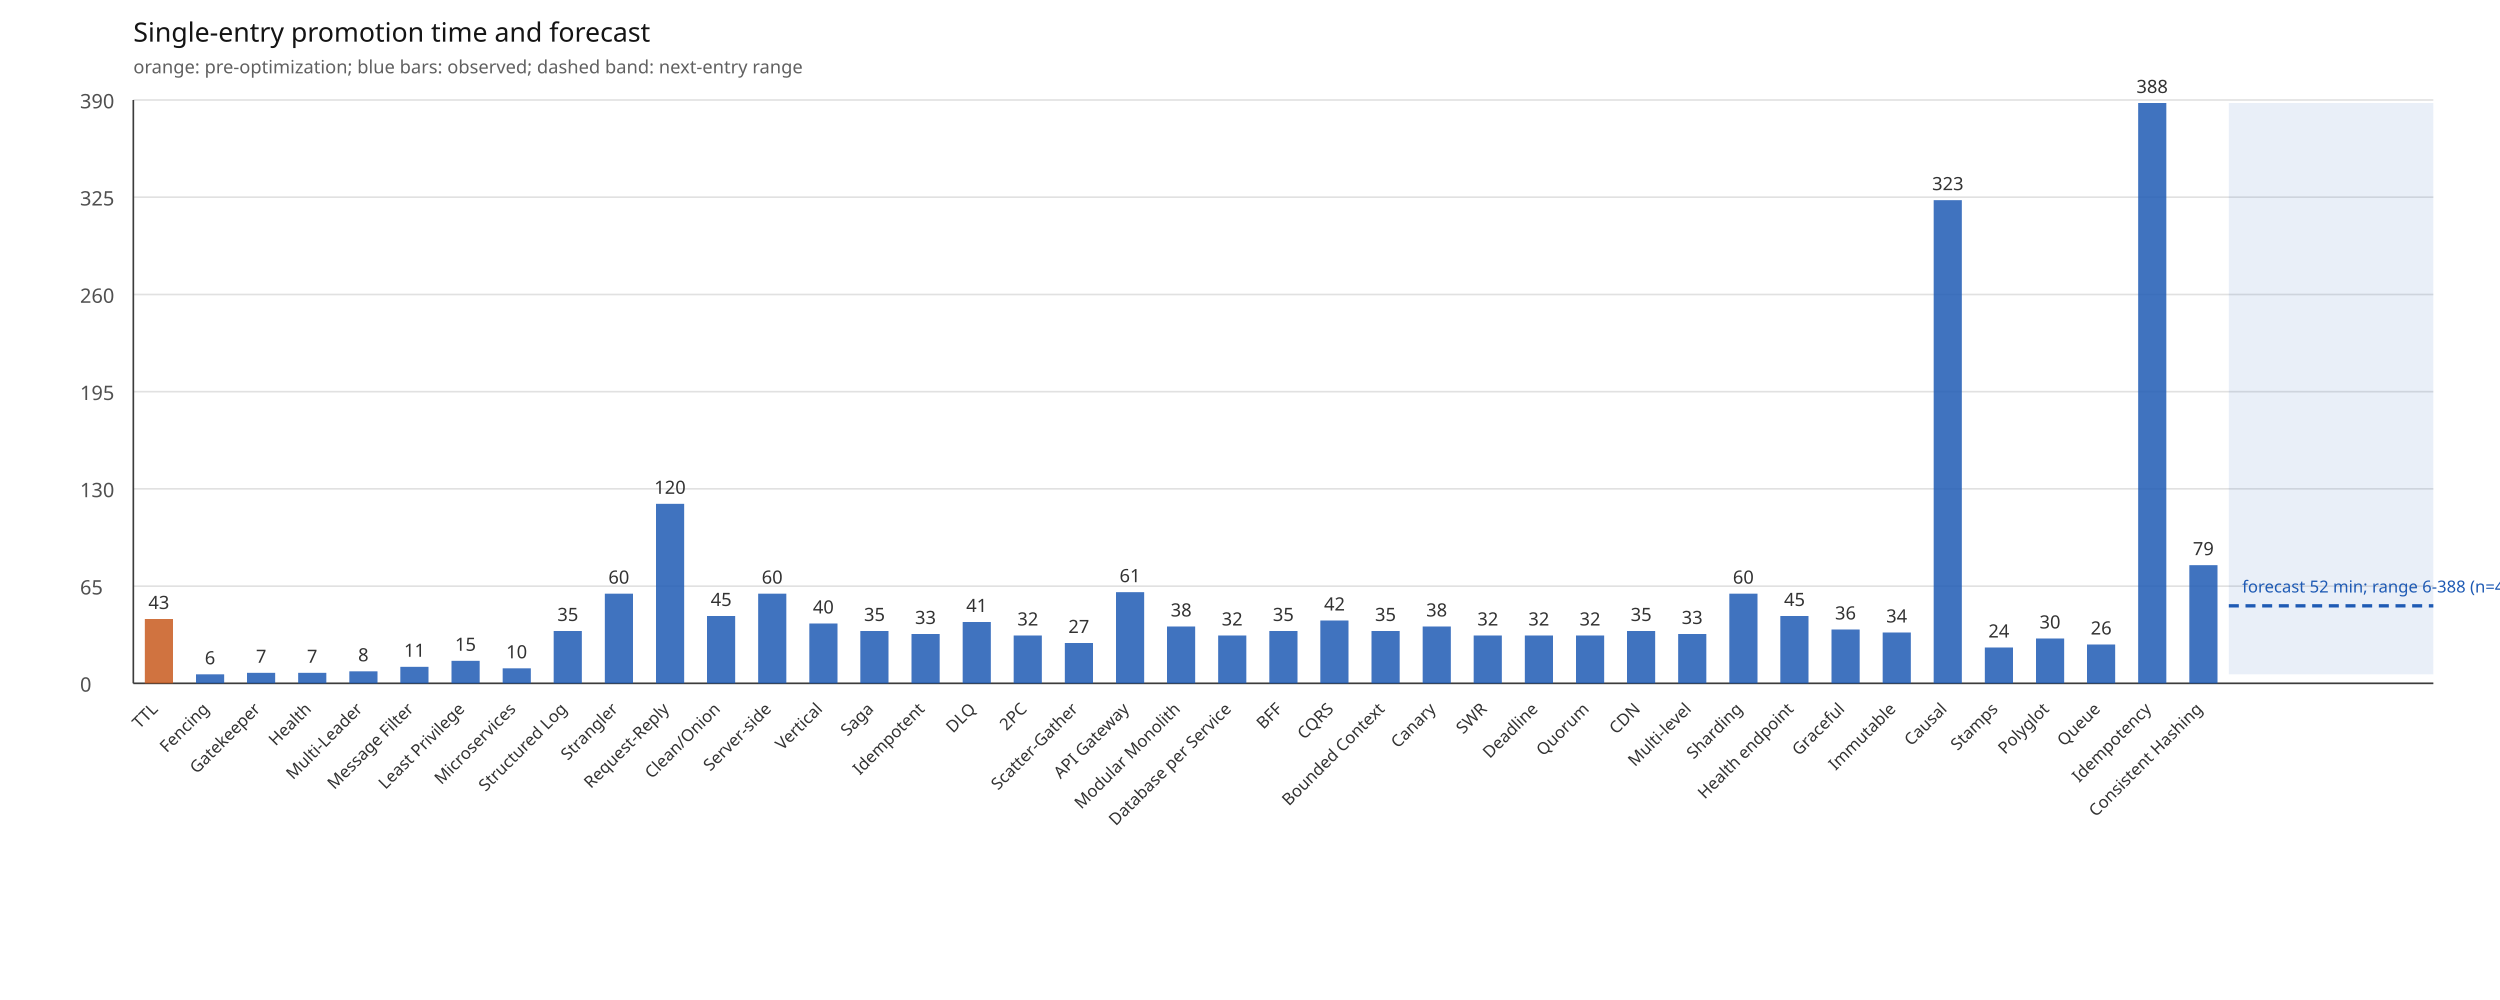
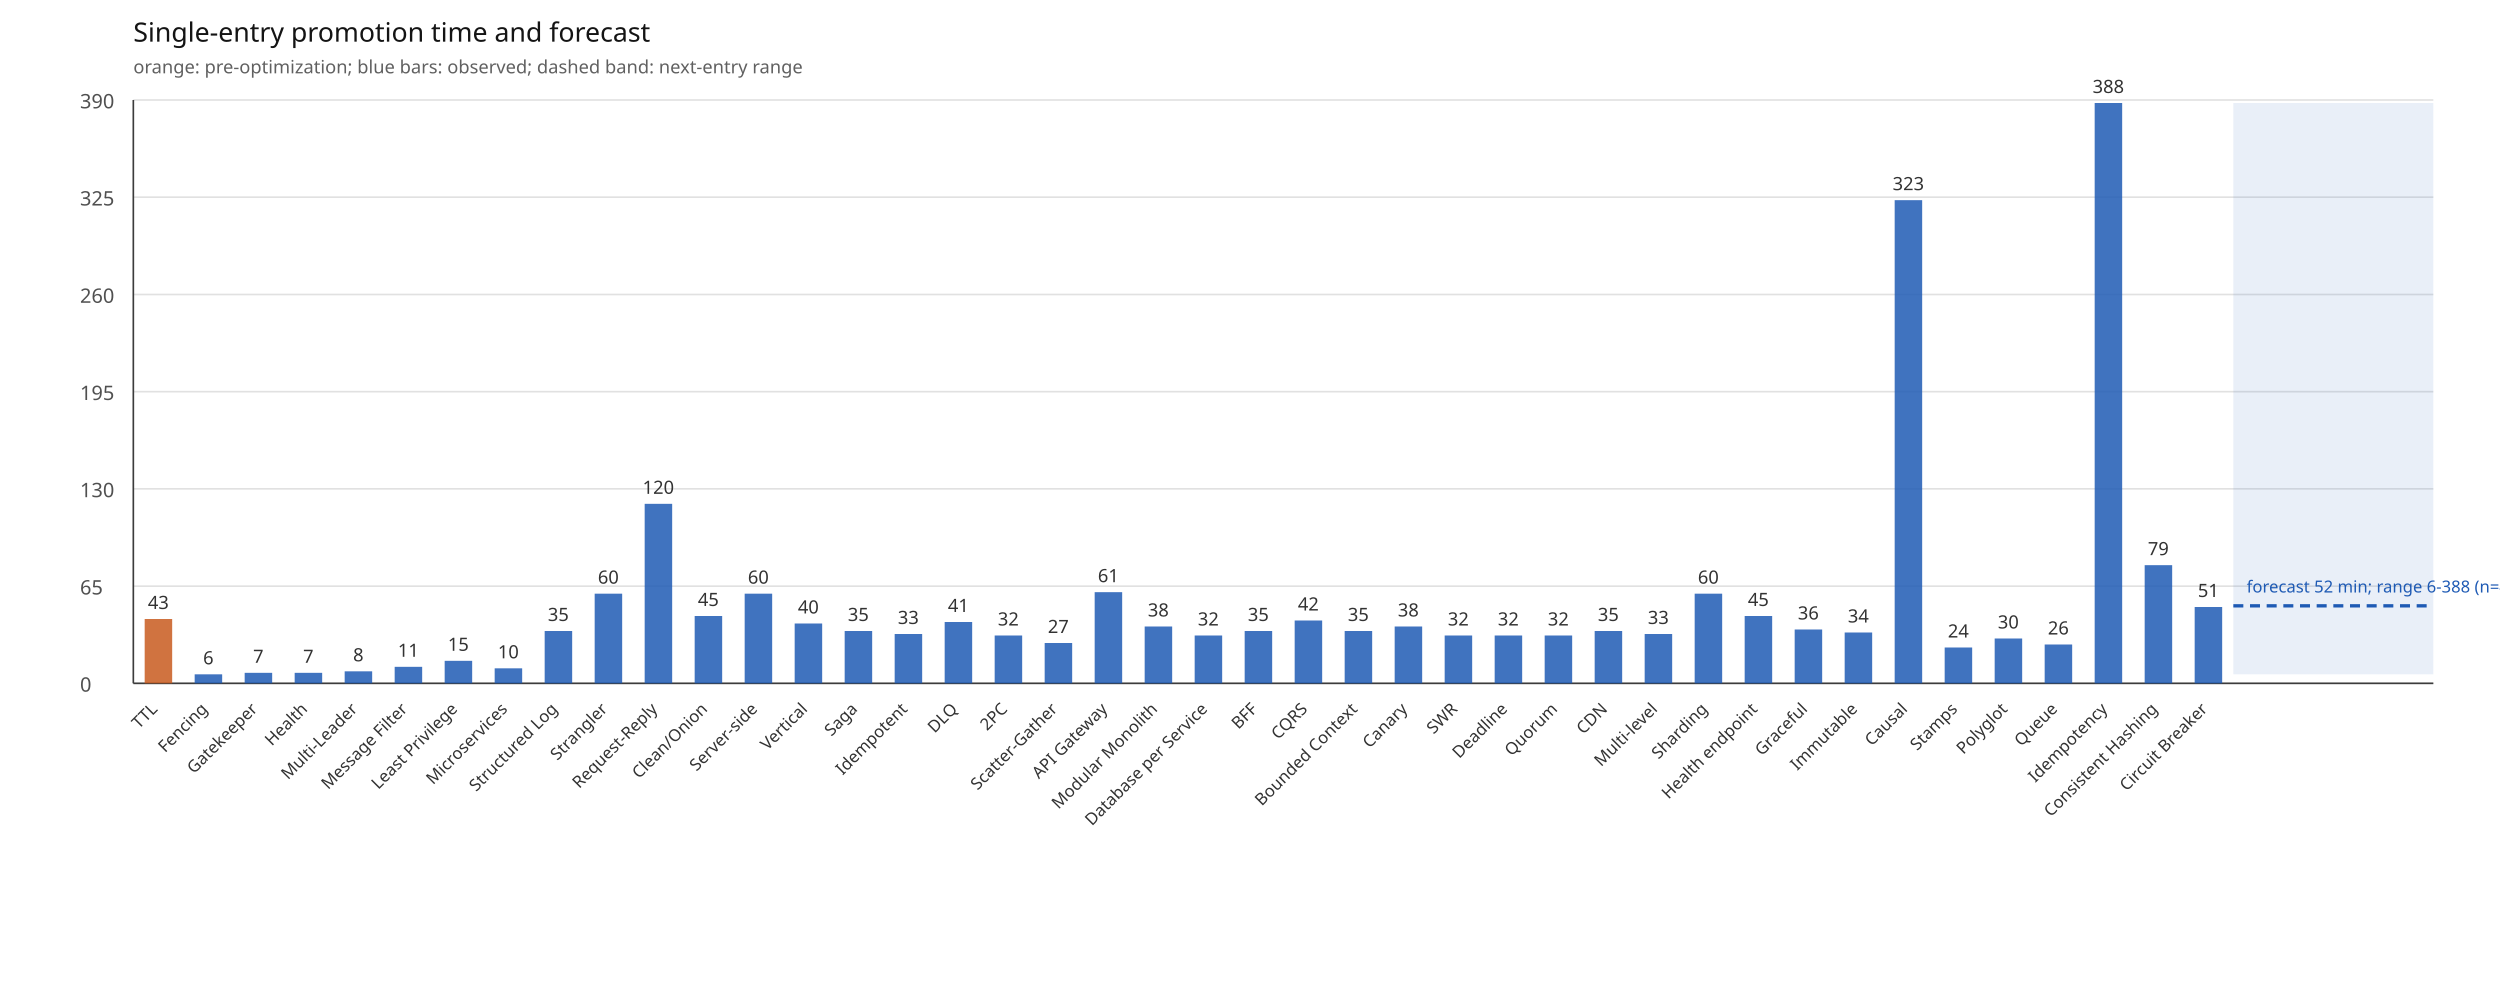
<svg xmlns="http://www.w3.org/2000/svg" width="1500" height="600" viewBox="0 0 1500 600">
  <rect width="100%" height="100%" fill="white" />
  <line x1="80" y1="410.0" x2="1460" y2="410.0" stroke="#e1e1e1" />
  <text x="48" y="415.0" font-family="Verdana" font-size="12" fill="#505050">0</text>
  <line x1="80" y1="351.7" x2="1460" y2="351.7" stroke="#e1e1e1" />
  <text x="48" y="356.7" font-family="Verdana" font-size="12" fill="#505050">65</text>
  <line x1="80" y1="293.3" x2="1460" y2="293.3" stroke="#e1e1e1" />
  <text x="48" y="298.3" font-family="Verdana" font-size="12" fill="#505050">130</text>
  <line x1="80" y1="235.0" x2="1460" y2="235.0" stroke="#e1e1e1" />
  <text x="48" y="240.0" font-family="Verdana" font-size="12" fill="#505050">195</text>
  <line x1="80" y1="176.7" x2="1460" y2="176.7" stroke="#e1e1e1" />
  <text x="48" y="181.7" font-family="Verdana" font-size="12" fill="#505050">260</text>
  <line x1="80" y1="118.3" x2="1460" y2="118.3" stroke="#e1e1e1" />
  <text x="48" y="123.3" font-family="Verdana" font-size="12" fill="#505050">325</text>
  <line x1="80" y1="60.0" x2="1460" y2="60.0" stroke="#e1e1e1" />
  <text x="48" y="65.0" font-family="Verdana" font-size="12" fill="#505050">390</text>
  <line x1="80" y1="60" x2="80" y2="410" stroke="#3c3c3c" />
  <line x1="80" y1="410" x2="1460" y2="410" stroke="#3c3c3c" />
-   <rect x="1337.3" y="61.8" width="122.7" height="342.8" fill="#1e5ab4" opacity="0.10" />
-   <line x1="1337.3" y1="363.5" x2="1460.0" y2="363.5" stroke="#1e5ab4" stroke-width="2" stroke-dasharray="6 4" />
-   <text x="1345.3" y="355.5" font-family="Verdana" font-size="10" fill="#1e5ab4">forecast 52 min; range 6-388 (n=41)</text>
-   <rect x="86.9" y="371.4" width="16.9" height="38.6" fill="#c85a1e" opacity="0.85" />
-   <text x="95.3" y="365.4" text-anchor="middle" font-family="Verdana" font-size="11" fill="#323232">43</text>
-   <text x="95.3" y="426.0" text-anchor="end" transform="rotate(-45 95.3 426.0)" font-family="Verdana" font-size="10" fill="#323232">TTL</text>
-   <rect x="117.6" y="404.6" width="16.9" height="5.4" fill="#1e5ab4" opacity="0.85" />
-   <text x="126.0" y="398.6" text-anchor="middle" font-family="Verdana" font-size="11" fill="#323232">6</text>
-   <text x="126.0" y="426.0" text-anchor="end" transform="rotate(-45 126.0 426.0)" font-family="Verdana" font-size="10" fill="#323232">Fencing</text>
-   <rect x="148.2" y="403.7" width="16.9" height="6.3" fill="#1e5ab4" opacity="0.85" />
-   <text x="156.7" y="397.7" text-anchor="middle" font-family="Verdana" font-size="11" fill="#323232">7</text>
-   <text x="156.7" y="426.0" text-anchor="end" transform="rotate(-45 156.7 426.0)" font-family="Verdana" font-size="10" fill="#323232">Gatekeeper</text>
-   <rect x="178.9" y="403.7" width="16.9" height="6.3" fill="#1e5ab4" opacity="0.85" />
-   <text x="187.3" y="397.7" text-anchor="middle" font-family="Verdana" font-size="11" fill="#323232">7</text>
-   <text x="187.3" y="426.0" text-anchor="end" transform="rotate(-45 187.3 426.0)" font-family="Verdana" font-size="10" fill="#323232">Health</text>
-   <rect x="209.6" y="402.8" width="16.9" height="7.2" fill="#1e5ab4" opacity="0.85" />
-   <text x="218.0" y="396.8" text-anchor="middle" font-family="Verdana" font-size="11" fill="#323232">8</text>
-   <text x="218.0" y="426.0" text-anchor="end" transform="rotate(-45 218.0 426.0)" font-family="Verdana" font-size="10" fill="#323232">Multi-Leader</text>
-   <rect x="240.2" y="400.1" width="16.9" height="9.9" fill="#1e5ab4" opacity="0.85" />
-   <text x="248.7" y="394.1" text-anchor="middle" font-family="Verdana" font-size="11" fill="#323232">11</text>
-   <text x="248.7" y="426.0" text-anchor="end" transform="rotate(-45 248.7 426.0)" font-family="Verdana" font-size="10" fill="#323232">Message Filter</text>
-   <rect x="270.9" y="396.5" width="16.9" height="13.5" fill="#1e5ab4" opacity="0.85" />
-   <text x="279.3" y="390.5" text-anchor="middle" font-family="Verdana" font-size="11" fill="#323232">15</text>
-   <text x="279.3" y="426.0" text-anchor="end" transform="rotate(-45 279.3 426.0)" font-family="Verdana" font-size="10" fill="#323232">Least Privilege</text>
-   <rect x="301.6" y="401.0" width="16.9" height="9.0" fill="#1e5ab4" opacity="0.85" />
-   <text x="310.0" y="395.0" text-anchor="middle" font-family="Verdana" font-size="11" fill="#323232">10</text>
-   <text x="310.0" y="426.0" text-anchor="end" transform="rotate(-45 310.0 426.0)" font-family="Verdana" font-size="10" fill="#323232">Microservices</text>
-   <rect x="332.2" y="378.6" width="16.9" height="31.4" fill="#1e5ab4" opacity="0.85" />
-   <text x="340.7" y="372.6" text-anchor="middle" font-family="Verdana" font-size="11" fill="#323232">35</text>
-   <text x="340.7" y="426.0" text-anchor="end" transform="rotate(-45 340.7 426.0)" font-family="Verdana" font-size="10" fill="#323232">Structured Log</text>
-   <rect x="362.9" y="356.2" width="16.9" height="53.8" fill="#1e5ab4" opacity="0.85" />
-   <text x="371.3" y="350.2" text-anchor="middle" font-family="Verdana" font-size="11" fill="#323232">60</text>
-   <text x="371.3" y="426.0" text-anchor="end" transform="rotate(-45 371.3 426.0)" font-family="Verdana" font-size="10" fill="#323232">Strangler</text>
-   <rect x="393.6" y="302.3" width="16.9" height="107.7" fill="#1e5ab4" opacity="0.85" />
-   <text x="402.0" y="296.3" text-anchor="middle" font-family="Verdana" font-size="11" fill="#323232">120</text>
-   <text x="402.0" y="426.0" text-anchor="end" transform="rotate(-45 402.0 426.0)" font-family="Verdana" font-size="10" fill="#323232">Request-Reply</text>
-   <rect x="424.2" y="369.6" width="16.9" height="40.4" fill="#1e5ab4" opacity="0.85" />
-   <text x="432.7" y="363.6" text-anchor="middle" font-family="Verdana" font-size="11" fill="#323232">45</text>
-   <text x="432.7" y="426.0" text-anchor="end" transform="rotate(-45 432.7 426.0)" font-family="Verdana" font-size="10" fill="#323232">Clean/Onion</text>
-   <rect x="454.9" y="356.2" width="16.9" height="53.8" fill="#1e5ab4" opacity="0.85" />
-   <text x="463.3" y="350.2" text-anchor="middle" font-family="Verdana" font-size="11" fill="#323232">60</text>
-   <text x="463.3" y="426.0" text-anchor="end" transform="rotate(-45 463.3 426.0)" font-family="Verdana" font-size="10" fill="#323232">Server-side</text>
-   <rect x="485.6" y="374.1" width="16.9" height="35.9" fill="#1e5ab4" opacity="0.85" />
-   <text x="494.0" y="368.1" text-anchor="middle" font-family="Verdana" font-size="11" fill="#323232">40</text>
-   <text x="494.0" y="426.0" text-anchor="end" transform="rotate(-45 494.0 426.0)" font-family="Verdana" font-size="10" fill="#323232">Vertical</text>
-   <rect x="516.2" y="378.6" width="16.9" height="31.4" fill="#1e5ab4" opacity="0.85" />
-   <text x="524.7" y="372.6" text-anchor="middle" font-family="Verdana" font-size="11" fill="#323232">35</text>
-   <text x="524.7" y="426.0" text-anchor="end" transform="rotate(-45 524.7 426.0)" font-family="Verdana" font-size="10" fill="#323232">Saga</text>
-   <rect x="546.9" y="380.4" width="16.9" height="29.6" fill="#1e5ab4" opacity="0.85" />
-   <text x="555.3" y="374.4" text-anchor="middle" font-family="Verdana" font-size="11" fill="#323232">33</text>
-   <text x="555.3" y="426.0" text-anchor="end" transform="rotate(-45 555.3 426.0)" font-family="Verdana" font-size="10" fill="#323232">Idempotent</text>
-   <rect x="577.6" y="373.2" width="16.9" height="36.8" fill="#1e5ab4" opacity="0.85" />
-   <text x="586.0" y="367.2" text-anchor="middle" font-family="Verdana" font-size="11" fill="#323232">41</text>
-   <text x="586.0" y="426.0" text-anchor="end" transform="rotate(-45 586.0 426.0)" font-family="Verdana" font-size="10" fill="#323232">DLQ</text>
-   <rect x="608.2" y="381.3" width="16.9" height="28.7" fill="#1e5ab4" opacity="0.85" />
-   <text x="616.7" y="375.3" text-anchor="middle" font-family="Verdana" font-size="11" fill="#323232">32</text>
-   <text x="616.7" y="426.0" text-anchor="end" transform="rotate(-45 616.7 426.0)" font-family="Verdana" font-size="10" fill="#323232">2PC</text>
-   <rect x="638.9" y="385.8" width="16.9" height="24.2" fill="#1e5ab4" opacity="0.85" />
-   <text x="647.3" y="379.8" text-anchor="middle" font-family="Verdana" font-size="11" fill="#323232">27</text>
-   <text x="647.3" y="426.0" text-anchor="end" transform="rotate(-45 647.3 426.0)" font-family="Verdana" font-size="10" fill="#323232">Scatter-Gather</text>
-   <rect x="669.6" y="355.3" width="16.9" height="54.7" fill="#1e5ab4" opacity="0.85" />
-   <text x="678.0" y="349.3" text-anchor="middle" font-family="Verdana" font-size="11" fill="#323232">61</text>
-   <text x="678.0" y="426.0" text-anchor="end" transform="rotate(-45 678.0 426.0)" font-family="Verdana" font-size="10" fill="#323232">API Gateway</text>
-   <rect x="700.2" y="375.9" width="16.9" height="34.1" fill="#1e5ab4" opacity="0.85" />
-   <text x="708.7" y="369.9" text-anchor="middle" font-family="Verdana" font-size="11" fill="#323232">38</text>
-   <text x="708.7" y="426.0" text-anchor="end" transform="rotate(-45 708.7 426.0)" font-family="Verdana" font-size="10" fill="#323232">Modular Monolith</text>
-   <rect x="730.9" y="381.3" width="16.9" height="28.7" fill="#1e5ab4" opacity="0.85" />
-   <text x="739.3" y="375.3" text-anchor="middle" font-family="Verdana" font-size="11" fill="#323232">32</text>
-   <text x="739.3" y="426.0" text-anchor="end" transform="rotate(-45 739.3 426.0)" font-family="Verdana" font-size="10" fill="#323232">Database per Service</text>
-   <rect x="761.6" y="378.6" width="16.9" height="31.4" fill="#1e5ab4" opacity="0.85" />
-   <text x="770.0" y="372.6" text-anchor="middle" font-family="Verdana" font-size="11" fill="#323232">35</text>
-   <text x="770.0" y="426.0" text-anchor="end" transform="rotate(-45 770.0 426.0)" font-family="Verdana" font-size="10" fill="#323232">BFF</text>
-   <rect x="792.2" y="372.3" width="16.9" height="37.7" fill="#1e5ab4" opacity="0.85" />
-   <text x="800.7" y="366.3" text-anchor="middle" font-family="Verdana" font-size="11" fill="#323232">42</text>
-   <text x="800.7" y="426.0" text-anchor="end" transform="rotate(-45 800.7 426.0)" font-family="Verdana" font-size="10" fill="#323232">CQRS</text>
-   <rect x="822.9" y="378.6" width="16.9" height="31.4" fill="#1e5ab4" opacity="0.85" />
-   <text x="831.3" y="372.6" text-anchor="middle" font-family="Verdana" font-size="11" fill="#323232">35</text>
-   <text x="831.3" y="426.0" text-anchor="end" transform="rotate(-45 831.3 426.0)" font-family="Verdana" font-size="10" fill="#323232">Bounded Context</text>
-   <rect x="853.6" y="375.9" width="16.9" height="34.1" fill="#1e5ab4" opacity="0.85" />
-   <text x="862.0" y="369.9" text-anchor="middle" font-family="Verdana" font-size="11" fill="#323232">38</text>
-   <text x="862.0" y="426.0" text-anchor="end" transform="rotate(-45 862.0 426.0)" font-family="Verdana" font-size="10" fill="#323232">Canary</text>
-   <rect x="884.2" y="381.3" width="16.9" height="28.7" fill="#1e5ab4" opacity="0.85" />
-   <text x="892.7" y="375.3" text-anchor="middle" font-family="Verdana" font-size="11" fill="#323232">32</text>
-   <text x="892.7" y="426.0" text-anchor="end" transform="rotate(-45 892.7 426.0)" font-family="Verdana" font-size="10" fill="#323232">SWR</text>
-   <rect x="914.9" y="381.3" width="16.9" height="28.7" fill="#1e5ab4" opacity="0.85" />
-   <text x="923.3" y="375.3" text-anchor="middle" font-family="Verdana" font-size="11" fill="#323232">32</text>
-   <text x="923.3" y="426.0" text-anchor="end" transform="rotate(-45 923.3 426.0)" font-family="Verdana" font-size="10" fill="#323232">Deadline</text>
-   <rect x="945.6" y="381.3" width="16.9" height="28.7" fill="#1e5ab4" opacity="0.85" />
-   <text x="954.0" y="375.3" text-anchor="middle" font-family="Verdana" font-size="11" fill="#323232">32</text>
-   <text x="954.0" y="426.0" text-anchor="end" transform="rotate(-45 954.0 426.0)" font-family="Verdana" font-size="10" fill="#323232">Quorum</text>
-   <rect x="976.2" y="378.6" width="16.9" height="31.4" fill="#1e5ab4" opacity="0.85" />
-   <text x="984.7" y="372.6" text-anchor="middle" font-family="Verdana" font-size="11" fill="#323232">35</text>
-   <text x="984.7" y="426.0" text-anchor="end" transform="rotate(-45 984.7 426.0)" font-family="Verdana" font-size="10" fill="#323232">CDN</text>
-   <rect x="1006.9" y="380.4" width="16.9" height="29.6" fill="#1e5ab4" opacity="0.85" />
-   <text x="1015.3" y="374.4" text-anchor="middle" font-family="Verdana" font-size="11" fill="#323232">33</text>
-   <text x="1015.3" y="426.0" text-anchor="end" transform="rotate(-45 1015.3 426.0)" font-family="Verdana" font-size="10" fill="#323232">Multi-level</text>
-   <rect x="1037.6" y="356.2" width="16.9" height="53.8" fill="#1e5ab4" opacity="0.85" />
-   <text x="1046.0" y="350.2" text-anchor="middle" font-family="Verdana" font-size="11" fill="#323232">60</text>
-   <text x="1046.0" y="426.0" text-anchor="end" transform="rotate(-45 1046.0 426.0)" font-family="Verdana" font-size="10" fill="#323232">Sharding</text>
-   <rect x="1068.2" y="369.6" width="16.9" height="40.4" fill="#1e5ab4" opacity="0.85" />
-   <text x="1076.7" y="363.6" text-anchor="middle" font-family="Verdana" font-size="11" fill="#323232">45</text>
-   <text x="1076.7" y="426.0" text-anchor="end" transform="rotate(-45 1076.7 426.0)" font-family="Verdana" font-size="10" fill="#323232">Health endpoint</text>
-   <rect x="1098.9" y="377.7" width="16.9" height="32.3" fill="#1e5ab4" opacity="0.85" />
-   <text x="1107.3" y="371.7" text-anchor="middle" font-family="Verdana" font-size="11" fill="#323232">36</text>
-   <text x="1107.3" y="426.0" text-anchor="end" transform="rotate(-45 1107.3 426.0)" font-family="Verdana" font-size="10" fill="#323232">Graceful</text>
-   <rect x="1129.6" y="379.5" width="16.9" height="30.5" fill="#1e5ab4" opacity="0.85" />
-   <text x="1138.0" y="373.5" text-anchor="middle" font-family="Verdana" font-size="11" fill="#323232">34</text>
-   <text x="1138.0" y="426.0" text-anchor="end" transform="rotate(-45 1138.0 426.0)" font-family="Verdana" font-size="10" fill="#323232">Immutable</text>
-   <rect x="1160.2" y="120.1" width="16.9" height="289.9" fill="#1e5ab4" opacity="0.85" />
-   <text x="1168.7" y="114.1" text-anchor="middle" font-family="Verdana" font-size="11" fill="#323232">323</text>
-   <text x="1168.7" y="426.0" text-anchor="end" transform="rotate(-45 1168.7 426.0)" font-family="Verdana" font-size="10" fill="#323232">Causal</text>
-   <rect x="1190.9" y="388.5" width="16.9" height="21.5" fill="#1e5ab4" opacity="0.85" />
-   <text x="1199.3" y="382.5" text-anchor="middle" font-family="Verdana" font-size="11" fill="#323232">24</text>
-   <text x="1199.3" y="426.0" text-anchor="end" transform="rotate(-45 1199.3 426.0)" font-family="Verdana" font-size="10" fill="#323232">Stamps</text>
-   <rect x="1221.6" y="383.1" width="16.9" height="26.9" fill="#1e5ab4" opacity="0.85" />
-   <text x="1230.0" y="377.1" text-anchor="middle" font-family="Verdana" font-size="11" fill="#323232">30</text>
-   <text x="1230.0" y="426.0" text-anchor="end" transform="rotate(-45 1230.0 426.0)" font-family="Verdana" font-size="10" fill="#323232">Polyglot</text>
-   <rect x="1252.2" y="386.7" width="16.9" height="23.3" fill="#1e5ab4" opacity="0.85" />
-   <text x="1260.7" y="380.7" text-anchor="middle" font-family="Verdana" font-size="11" fill="#323232">26</text>
-   <text x="1260.7" y="426.0" text-anchor="end" transform="rotate(-45 1260.7 426.0)" font-family="Verdana" font-size="10" fill="#323232">Queue</text>
-   <rect x="1282.9" y="61.8" width="16.9" height="348.2" fill="#1e5ab4" opacity="0.85" />
-   <text x="1291.3" y="55.8" text-anchor="middle" font-family="Verdana" font-size="11" fill="#323232">388</text>
-   <text x="1291.3" y="426.0" text-anchor="end" transform="rotate(-45 1291.3 426.0)" font-family="Verdana" font-size="10" fill="#323232">Idempotency</text>
-   <rect x="1313.6" y="339.1" width="16.9" height="70.9" fill="#1e5ab4" opacity="0.85" />
-   <text x="1322.0" y="333.1" text-anchor="middle" font-family="Verdana" font-size="11" fill="#323232">79</text>
-   <text x="1322.0" y="426.0" text-anchor="end" transform="rotate(-45 1322.0 426.0)" font-family="Verdana" font-size="10" fill="#323232">Consistent Hashing</text>
+   <rect x="1340.0" y="61.8" width="120.0" height="342.8" fill="#1e5ab4" opacity="0.10" />
+   <line x1="1340.0" y1="363.5" x2="1460.0" y2="363.5" stroke="#1e5ab4" stroke-width="2" stroke-dasharray="6 4" />
+   <text x="1348.0" y="355.5" font-family="Verdana" font-size="10" fill="#1e5ab4">forecast 52 min; range 6-388 (n=42)</text>
+   <rect x="86.8" y="371.4" width="16.5" height="38.6" fill="#c85a1e" opacity="0.85" />
+   <text x="95.0" y="365.4" text-anchor="middle" font-family="Verdana" font-size="11" fill="#323232">43</text>
+   <text x="95.0" y="426.0" text-anchor="end" transform="rotate(-45 95.0 426.0)" font-family="Verdana" font-size="10" fill="#323232">TTL</text>
+   <rect x="116.8" y="404.6" width="16.5" height="5.4" fill="#1e5ab4" opacity="0.85" />
+   <text x="125.0" y="398.6" text-anchor="middle" font-family="Verdana" font-size="11" fill="#323232">6</text>
+   <text x="125.0" y="426.0" text-anchor="end" transform="rotate(-45 125.0 426.0)" font-family="Verdana" font-size="10" fill="#323232">Fencing</text>
+   <rect x="146.8" y="403.7" width="16.5" height="6.3" fill="#1e5ab4" opacity="0.85" />
+   <text x="155.0" y="397.7" text-anchor="middle" font-family="Verdana" font-size="11" fill="#323232">7</text>
+   <text x="155.0" y="426.0" text-anchor="end" transform="rotate(-45 155.0 426.0)" font-family="Verdana" font-size="10" fill="#323232">Gatekeeper</text>
+   <rect x="176.8" y="403.7" width="16.5" height="6.3" fill="#1e5ab4" opacity="0.85" />
+   <text x="185.0" y="397.7" text-anchor="middle" font-family="Verdana" font-size="11" fill="#323232">7</text>
+   <text x="185.0" y="426.0" text-anchor="end" transform="rotate(-45 185.0 426.0)" font-family="Verdana" font-size="10" fill="#323232">Health</text>
+   <rect x="206.8" y="402.8" width="16.5" height="7.2" fill="#1e5ab4" opacity="0.85" />
+   <text x="215.0" y="396.8" text-anchor="middle" font-family="Verdana" font-size="11" fill="#323232">8</text>
+   <text x="215.0" y="426.0" text-anchor="end" transform="rotate(-45 215.0 426.0)" font-family="Verdana" font-size="10" fill="#323232">Multi-Leader</text>
+   <rect x="236.8" y="400.1" width="16.5" height="9.9" fill="#1e5ab4" opacity="0.85" />
+   <text x="245.0" y="394.1" text-anchor="middle" font-family="Verdana" font-size="11" fill="#323232">11</text>
+   <text x="245.0" y="426.0" text-anchor="end" transform="rotate(-45 245.0 426.0)" font-family="Verdana" font-size="10" fill="#323232">Message Filter</text>
+   <rect x="266.8" y="396.5" width="16.5" height="13.5" fill="#1e5ab4" opacity="0.85" />
+   <text x="275.0" y="390.5" text-anchor="middle" font-family="Verdana" font-size="11" fill="#323232">15</text>
+   <text x="275.0" y="426.0" text-anchor="end" transform="rotate(-45 275.0 426.0)" font-family="Verdana" font-size="10" fill="#323232">Least Privilege</text>
+   <rect x="296.8" y="401.0" width="16.5" height="9.0" fill="#1e5ab4" opacity="0.85" />
+   <text x="305.0" y="395.0" text-anchor="middle" font-family="Verdana" font-size="11" fill="#323232">10</text>
+   <text x="305.0" y="426.0" text-anchor="end" transform="rotate(-45 305.0 426.0)" font-family="Verdana" font-size="10" fill="#323232">Microservices</text>
+   <rect x="326.8" y="378.6" width="16.5" height="31.4" fill="#1e5ab4" opacity="0.85" />
+   <text x="335.0" y="372.6" text-anchor="middle" font-family="Verdana" font-size="11" fill="#323232">35</text>
+   <text x="335.0" y="426.0" text-anchor="end" transform="rotate(-45 335.0 426.0)" font-family="Verdana" font-size="10" fill="#323232">Structured Log</text>
+   <rect x="356.8" y="356.2" width="16.5" height="53.8" fill="#1e5ab4" opacity="0.85" />
+   <text x="365.0" y="350.2" text-anchor="middle" font-family="Verdana" font-size="11" fill="#323232">60</text>
+   <text x="365.0" y="426.0" text-anchor="end" transform="rotate(-45 365.0 426.0)" font-family="Verdana" font-size="10" fill="#323232">Strangler</text>
+   <rect x="386.8" y="302.3" width="16.5" height="107.7" fill="#1e5ab4" opacity="0.85" />
+   <text x="395.0" y="296.3" text-anchor="middle" font-family="Verdana" font-size="11" fill="#323232">120</text>
+   <text x="395.0" y="426.0" text-anchor="end" transform="rotate(-45 395.0 426.0)" font-family="Verdana" font-size="10" fill="#323232">Request-Reply</text>
+   <rect x="416.8" y="369.6" width="16.5" height="40.4" fill="#1e5ab4" opacity="0.85" />
+   <text x="425.0" y="363.6" text-anchor="middle" font-family="Verdana" font-size="11" fill="#323232">45</text>
+   <text x="425.0" y="426.0" text-anchor="end" transform="rotate(-45 425.0 426.0)" font-family="Verdana" font-size="10" fill="#323232">Clean/Onion</text>
+   <rect x="446.8" y="356.2" width="16.5" height="53.8" fill="#1e5ab4" opacity="0.85" />
+   <text x="455.0" y="350.2" text-anchor="middle" font-family="Verdana" font-size="11" fill="#323232">60</text>
+   <text x="455.0" y="426.0" text-anchor="end" transform="rotate(-45 455.0 426.0)" font-family="Verdana" font-size="10" fill="#323232">Server-side</text>
+   <rect x="476.8" y="374.1" width="16.5" height="35.9" fill="#1e5ab4" opacity="0.85" />
+   <text x="485.0" y="368.1" text-anchor="middle" font-family="Verdana" font-size="11" fill="#323232">40</text>
+   <text x="485.0" y="426.0" text-anchor="end" transform="rotate(-45 485.0 426.0)" font-family="Verdana" font-size="10" fill="#323232">Vertical</text>
+   <rect x="506.8" y="378.6" width="16.5" height="31.4" fill="#1e5ab4" opacity="0.85" />
+   <text x="515.0" y="372.6" text-anchor="middle" font-family="Verdana" font-size="11" fill="#323232">35</text>
+   <text x="515.0" y="426.0" text-anchor="end" transform="rotate(-45 515.0 426.0)" font-family="Verdana" font-size="10" fill="#323232">Saga</text>
+   <rect x="536.8" y="380.4" width="16.5" height="29.6" fill="#1e5ab4" opacity="0.85" />
+   <text x="545.0" y="374.4" text-anchor="middle" font-family="Verdana" font-size="11" fill="#323232">33</text>
+   <text x="545.0" y="426.0" text-anchor="end" transform="rotate(-45 545.0 426.0)" font-family="Verdana" font-size="10" fill="#323232">Idempotent</text>
+   <rect x="566.8" y="373.2" width="16.5" height="36.8" fill="#1e5ab4" opacity="0.85" />
+   <text x="575.0" y="367.2" text-anchor="middle" font-family="Verdana" font-size="11" fill="#323232">41</text>
+   <text x="575.0" y="426.0" text-anchor="end" transform="rotate(-45 575.0 426.0)" font-family="Verdana" font-size="10" fill="#323232">DLQ</text>
+   <rect x="596.8" y="381.3" width="16.5" height="28.7" fill="#1e5ab4" opacity="0.85" />
+   <text x="605.0" y="375.3" text-anchor="middle" font-family="Verdana" font-size="11" fill="#323232">32</text>
+   <text x="605.0" y="426.0" text-anchor="end" transform="rotate(-45 605.0 426.0)" font-family="Verdana" font-size="10" fill="#323232">2PC</text>
+   <rect x="626.8" y="385.8" width="16.5" height="24.2" fill="#1e5ab4" opacity="0.85" />
+   <text x="635.0" y="379.8" text-anchor="middle" font-family="Verdana" font-size="11" fill="#323232">27</text>
+   <text x="635.0" y="426.0" text-anchor="end" transform="rotate(-45 635.0 426.0)" font-family="Verdana" font-size="10" fill="#323232">Scatter-Gather</text>
+   <rect x="656.8" y="355.3" width="16.5" height="54.7" fill="#1e5ab4" opacity="0.85" />
+   <text x="665.0" y="349.3" text-anchor="middle" font-family="Verdana" font-size="11" fill="#323232">61</text>
+   <text x="665.0" y="426.0" text-anchor="end" transform="rotate(-45 665.0 426.0)" font-family="Verdana" font-size="10" fill="#323232">API Gateway</text>
+   <rect x="686.8" y="375.9" width="16.5" height="34.1" fill="#1e5ab4" opacity="0.85" />
+   <text x="695.0" y="369.9" text-anchor="middle" font-family="Verdana" font-size="11" fill="#323232">38</text>
+   <text x="695.0" y="426.0" text-anchor="end" transform="rotate(-45 695.0 426.0)" font-family="Verdana" font-size="10" fill="#323232">Modular Monolith</text>
+   <rect x="716.8" y="381.3" width="16.5" height="28.7" fill="#1e5ab4" opacity="0.85" />
+   <text x="725.0" y="375.3" text-anchor="middle" font-family="Verdana" font-size="11" fill="#323232">32</text>
+   <text x="725.0" y="426.0" text-anchor="end" transform="rotate(-45 725.0 426.0)" font-family="Verdana" font-size="10" fill="#323232">Database per Service</text>
+   <rect x="746.8" y="378.6" width="16.5" height="31.4" fill="#1e5ab4" opacity="0.85" />
+   <text x="755.0" y="372.6" text-anchor="middle" font-family="Verdana" font-size="11" fill="#323232">35</text>
+   <text x="755.0" y="426.0" text-anchor="end" transform="rotate(-45 755.0 426.0)" font-family="Verdana" font-size="10" fill="#323232">BFF</text>
+   <rect x="776.8" y="372.3" width="16.5" height="37.7" fill="#1e5ab4" opacity="0.85" />
+   <text x="785.0" y="366.3" text-anchor="middle" font-family="Verdana" font-size="11" fill="#323232">42</text>
+   <text x="785.0" y="426.0" text-anchor="end" transform="rotate(-45 785.0 426.0)" font-family="Verdana" font-size="10" fill="#323232">CQRS</text>
+   <rect x="806.8" y="378.6" width="16.5" height="31.4" fill="#1e5ab4" opacity="0.85" />
+   <text x="815.0" y="372.6" text-anchor="middle" font-family="Verdana" font-size="11" fill="#323232">35</text>
+   <text x="815.0" y="426.0" text-anchor="end" transform="rotate(-45 815.0 426.0)" font-family="Verdana" font-size="10" fill="#323232">Bounded Context</text>
+   <rect x="836.8" y="375.9" width="16.5" height="34.1" fill="#1e5ab4" opacity="0.85" />
+   <text x="845.0" y="369.9" text-anchor="middle" font-family="Verdana" font-size="11" fill="#323232">38</text>
+   <text x="845.0" y="426.0" text-anchor="end" transform="rotate(-45 845.0 426.0)" font-family="Verdana" font-size="10" fill="#323232">Canary</text>
+   <rect x="866.8" y="381.3" width="16.5" height="28.7" fill="#1e5ab4" opacity="0.85" />
+   <text x="875.0" y="375.3" text-anchor="middle" font-family="Verdana" font-size="11" fill="#323232">32</text>
+   <text x="875.0" y="426.0" text-anchor="end" transform="rotate(-45 875.0 426.0)" font-family="Verdana" font-size="10" fill="#323232">SWR</text>
+   <rect x="896.8" y="381.3" width="16.5" height="28.7" fill="#1e5ab4" opacity="0.85" />
+   <text x="905.0" y="375.3" text-anchor="middle" font-family="Verdana" font-size="11" fill="#323232">32</text>
+   <text x="905.0" y="426.0" text-anchor="end" transform="rotate(-45 905.0 426.0)" font-family="Verdana" font-size="10" fill="#323232">Deadline</text>
+   <rect x="926.8" y="381.3" width="16.5" height="28.7" fill="#1e5ab4" opacity="0.85" />
+   <text x="935.0" y="375.3" text-anchor="middle" font-family="Verdana" font-size="11" fill="#323232">32</text>
+   <text x="935.0" y="426.0" text-anchor="end" transform="rotate(-45 935.0 426.0)" font-family="Verdana" font-size="10" fill="#323232">Quorum</text>
+   <rect x="956.8" y="378.6" width="16.5" height="31.4" fill="#1e5ab4" opacity="0.85" />
+   <text x="965.0" y="372.6" text-anchor="middle" font-family="Verdana" font-size="11" fill="#323232">35</text>
+   <text x="965.0" y="426.0" text-anchor="end" transform="rotate(-45 965.0 426.0)" font-family="Verdana" font-size="10" fill="#323232">CDN</text>
+   <rect x="986.8" y="380.4" width="16.5" height="29.6" fill="#1e5ab4" opacity="0.85" />
+   <text x="995.0" y="374.4" text-anchor="middle" font-family="Verdana" font-size="11" fill="#323232">33</text>
+   <text x="995.0" y="426.0" text-anchor="end" transform="rotate(-45 995.0 426.0)" font-family="Verdana" font-size="10" fill="#323232">Multi-level</text>
+   <rect x="1016.8" y="356.2" width="16.5" height="53.8" fill="#1e5ab4" opacity="0.85" />
+   <text x="1025.0" y="350.2" text-anchor="middle" font-family="Verdana" font-size="11" fill="#323232">60</text>
+   <text x="1025.0" y="426.0" text-anchor="end" transform="rotate(-45 1025.0 426.0)" font-family="Verdana" font-size="10" fill="#323232">Sharding</text>
+   <rect x="1046.8" y="369.6" width="16.5" height="40.4" fill="#1e5ab4" opacity="0.85" />
+   <text x="1055.0" y="363.6" text-anchor="middle" font-family="Verdana" font-size="11" fill="#323232">45</text>
+   <text x="1055.0" y="426.0" text-anchor="end" transform="rotate(-45 1055.0 426.0)" font-family="Verdana" font-size="10" fill="#323232">Health endpoint</text>
+   <rect x="1076.8" y="377.7" width="16.5" height="32.3" fill="#1e5ab4" opacity="0.85" />
+   <text x="1085.0" y="371.7" text-anchor="middle" font-family="Verdana" font-size="11" fill="#323232">36</text>
+   <text x="1085.0" y="426.0" text-anchor="end" transform="rotate(-45 1085.0 426.0)" font-family="Verdana" font-size="10" fill="#323232">Graceful</text>
+   <rect x="1106.8" y="379.5" width="16.5" height="30.5" fill="#1e5ab4" opacity="0.85" />
+   <text x="1115.0" y="373.5" text-anchor="middle" font-family="Verdana" font-size="11" fill="#323232">34</text>
+   <text x="1115.0" y="426.0" text-anchor="end" transform="rotate(-45 1115.0 426.0)" font-family="Verdana" font-size="10" fill="#323232">Immutable</text>
+   <rect x="1136.8" y="120.1" width="16.5" height="289.9" fill="#1e5ab4" opacity="0.85" />
+   <text x="1145.0" y="114.1" text-anchor="middle" font-family="Verdana" font-size="11" fill="#323232">323</text>
+   <text x="1145.0" y="426.0" text-anchor="end" transform="rotate(-45 1145.0 426.0)" font-family="Verdana" font-size="10" fill="#323232">Causal</text>
+   <rect x="1166.8" y="388.5" width="16.5" height="21.5" fill="#1e5ab4" opacity="0.85" />
+   <text x="1175.0" y="382.5" text-anchor="middle" font-family="Verdana" font-size="11" fill="#323232">24</text>
+   <text x="1175.0" y="426.0" text-anchor="end" transform="rotate(-45 1175.0 426.0)" font-family="Verdana" font-size="10" fill="#323232">Stamps</text>
+   <rect x="1196.8" y="383.1" width="16.5" height="26.9" fill="#1e5ab4" opacity="0.85" />
+   <text x="1205.0" y="377.1" text-anchor="middle" font-family="Verdana" font-size="11" fill="#323232">30</text>
+   <text x="1205.0" y="426.0" text-anchor="end" transform="rotate(-45 1205.0 426.0)" font-family="Verdana" font-size="10" fill="#323232">Polyglot</text>
+   <rect x="1226.8" y="386.7" width="16.5" height="23.3" fill="#1e5ab4" opacity="0.85" />
+   <text x="1235.0" y="380.7" text-anchor="middle" font-family="Verdana" font-size="11" fill="#323232">26</text>
+   <text x="1235.0" y="426.0" text-anchor="end" transform="rotate(-45 1235.0 426.0)" font-family="Verdana" font-size="10" fill="#323232">Queue</text>
+   <rect x="1256.8" y="61.8" width="16.5" height="348.2" fill="#1e5ab4" opacity="0.85" />
+   <text x="1265.0" y="55.8" text-anchor="middle" font-family="Verdana" font-size="11" fill="#323232">388</text>
+   <text x="1265.0" y="426.0" text-anchor="end" transform="rotate(-45 1265.0 426.0)" font-family="Verdana" font-size="10" fill="#323232">Idempotency</text>
+   <rect x="1286.8" y="339.1" width="16.5" height="70.9" fill="#1e5ab4" opacity="0.85" />
+   <text x="1295.0" y="333.1" text-anchor="middle" font-family="Verdana" font-size="11" fill="#323232">79</text>
+   <text x="1295.0" y="426.0" text-anchor="end" transform="rotate(-45 1295.0 426.0)" font-family="Verdana" font-size="10" fill="#323232">Consistent Hashing</text>
+   <rect x="1316.8" y="364.2" width="16.5" height="45.8" fill="#1e5ab4" opacity="0.85" />
+   <text x="1325.0" y="358.2" text-anchor="middle" font-family="Verdana" font-size="11" fill="#323232">51</text>
+   <text x="1325.0" y="426.0" text-anchor="end" transform="rotate(-45 1325.0 426.0)" font-family="Verdana" font-size="10" fill="#323232">Circuit Breaker</text>
  <text x="80" y="25" font-family="Verdana" font-size="16" fill="#141414">Single-entry promotion time and forecast</text>
  <text x="80" y="44" font-family="Verdana" font-size="11" fill="#606060">orange: pre-optimization; blue bars: observed; dashed band: next-entry range</text>
</svg>
